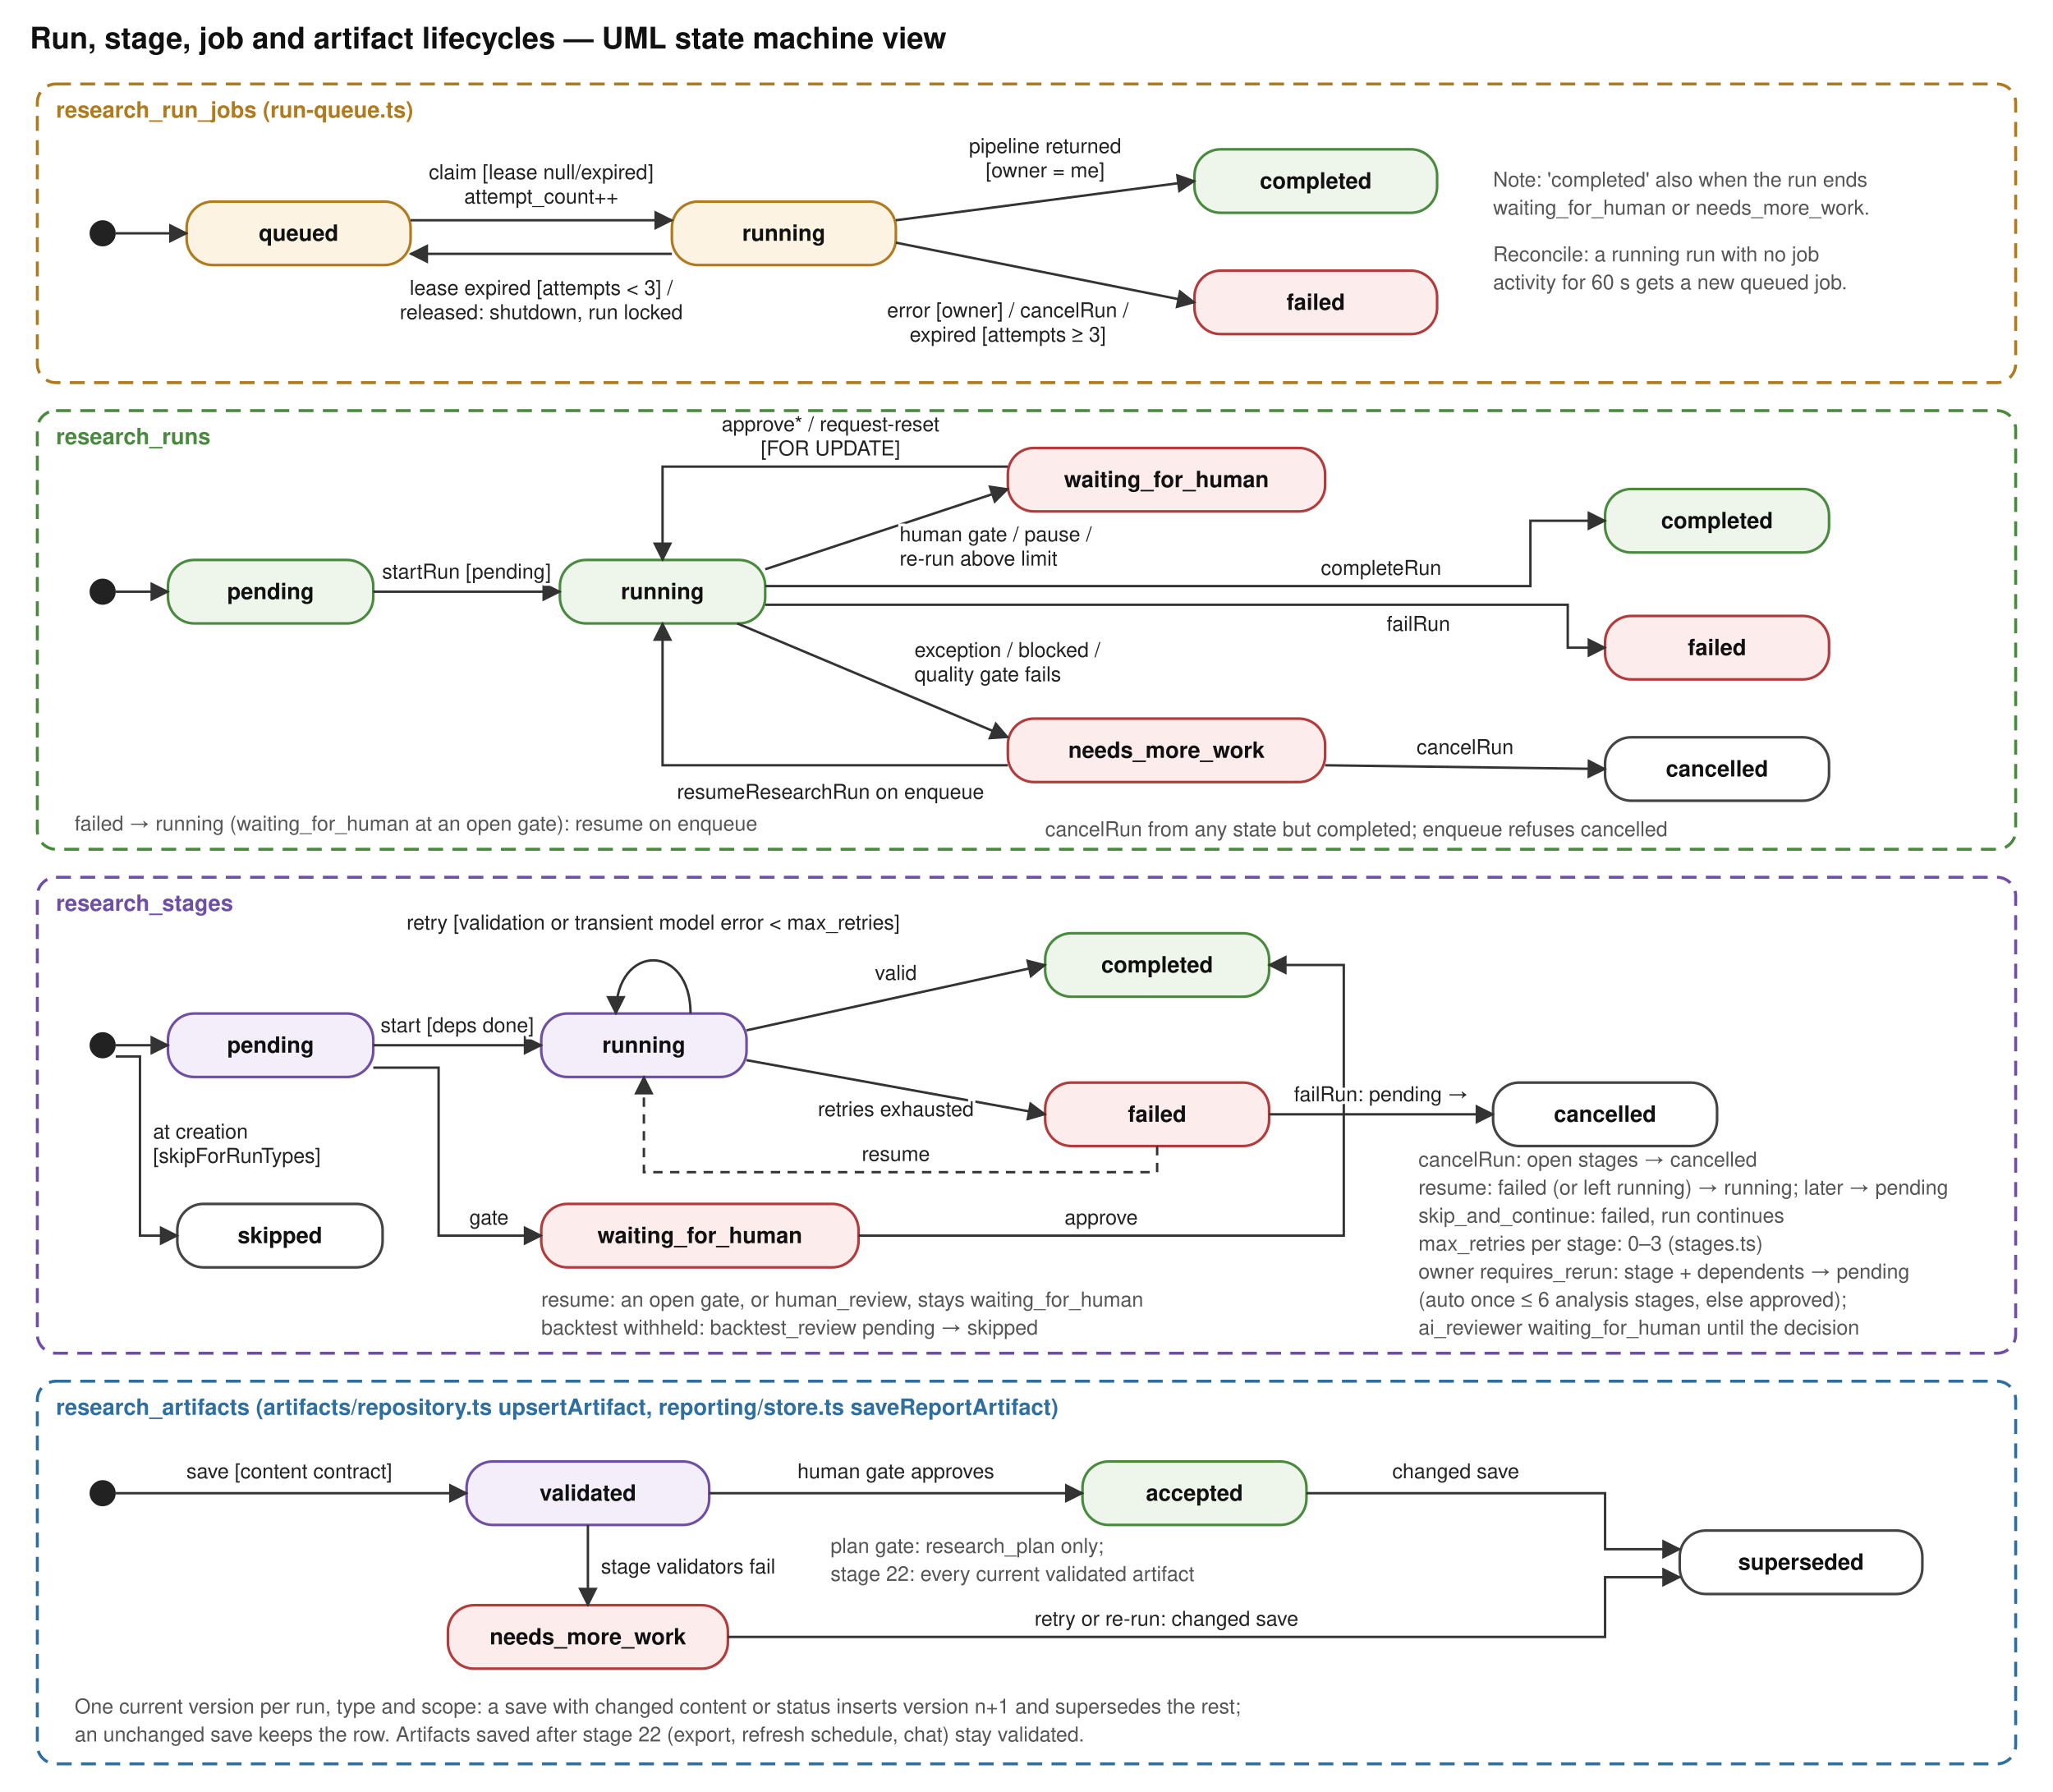
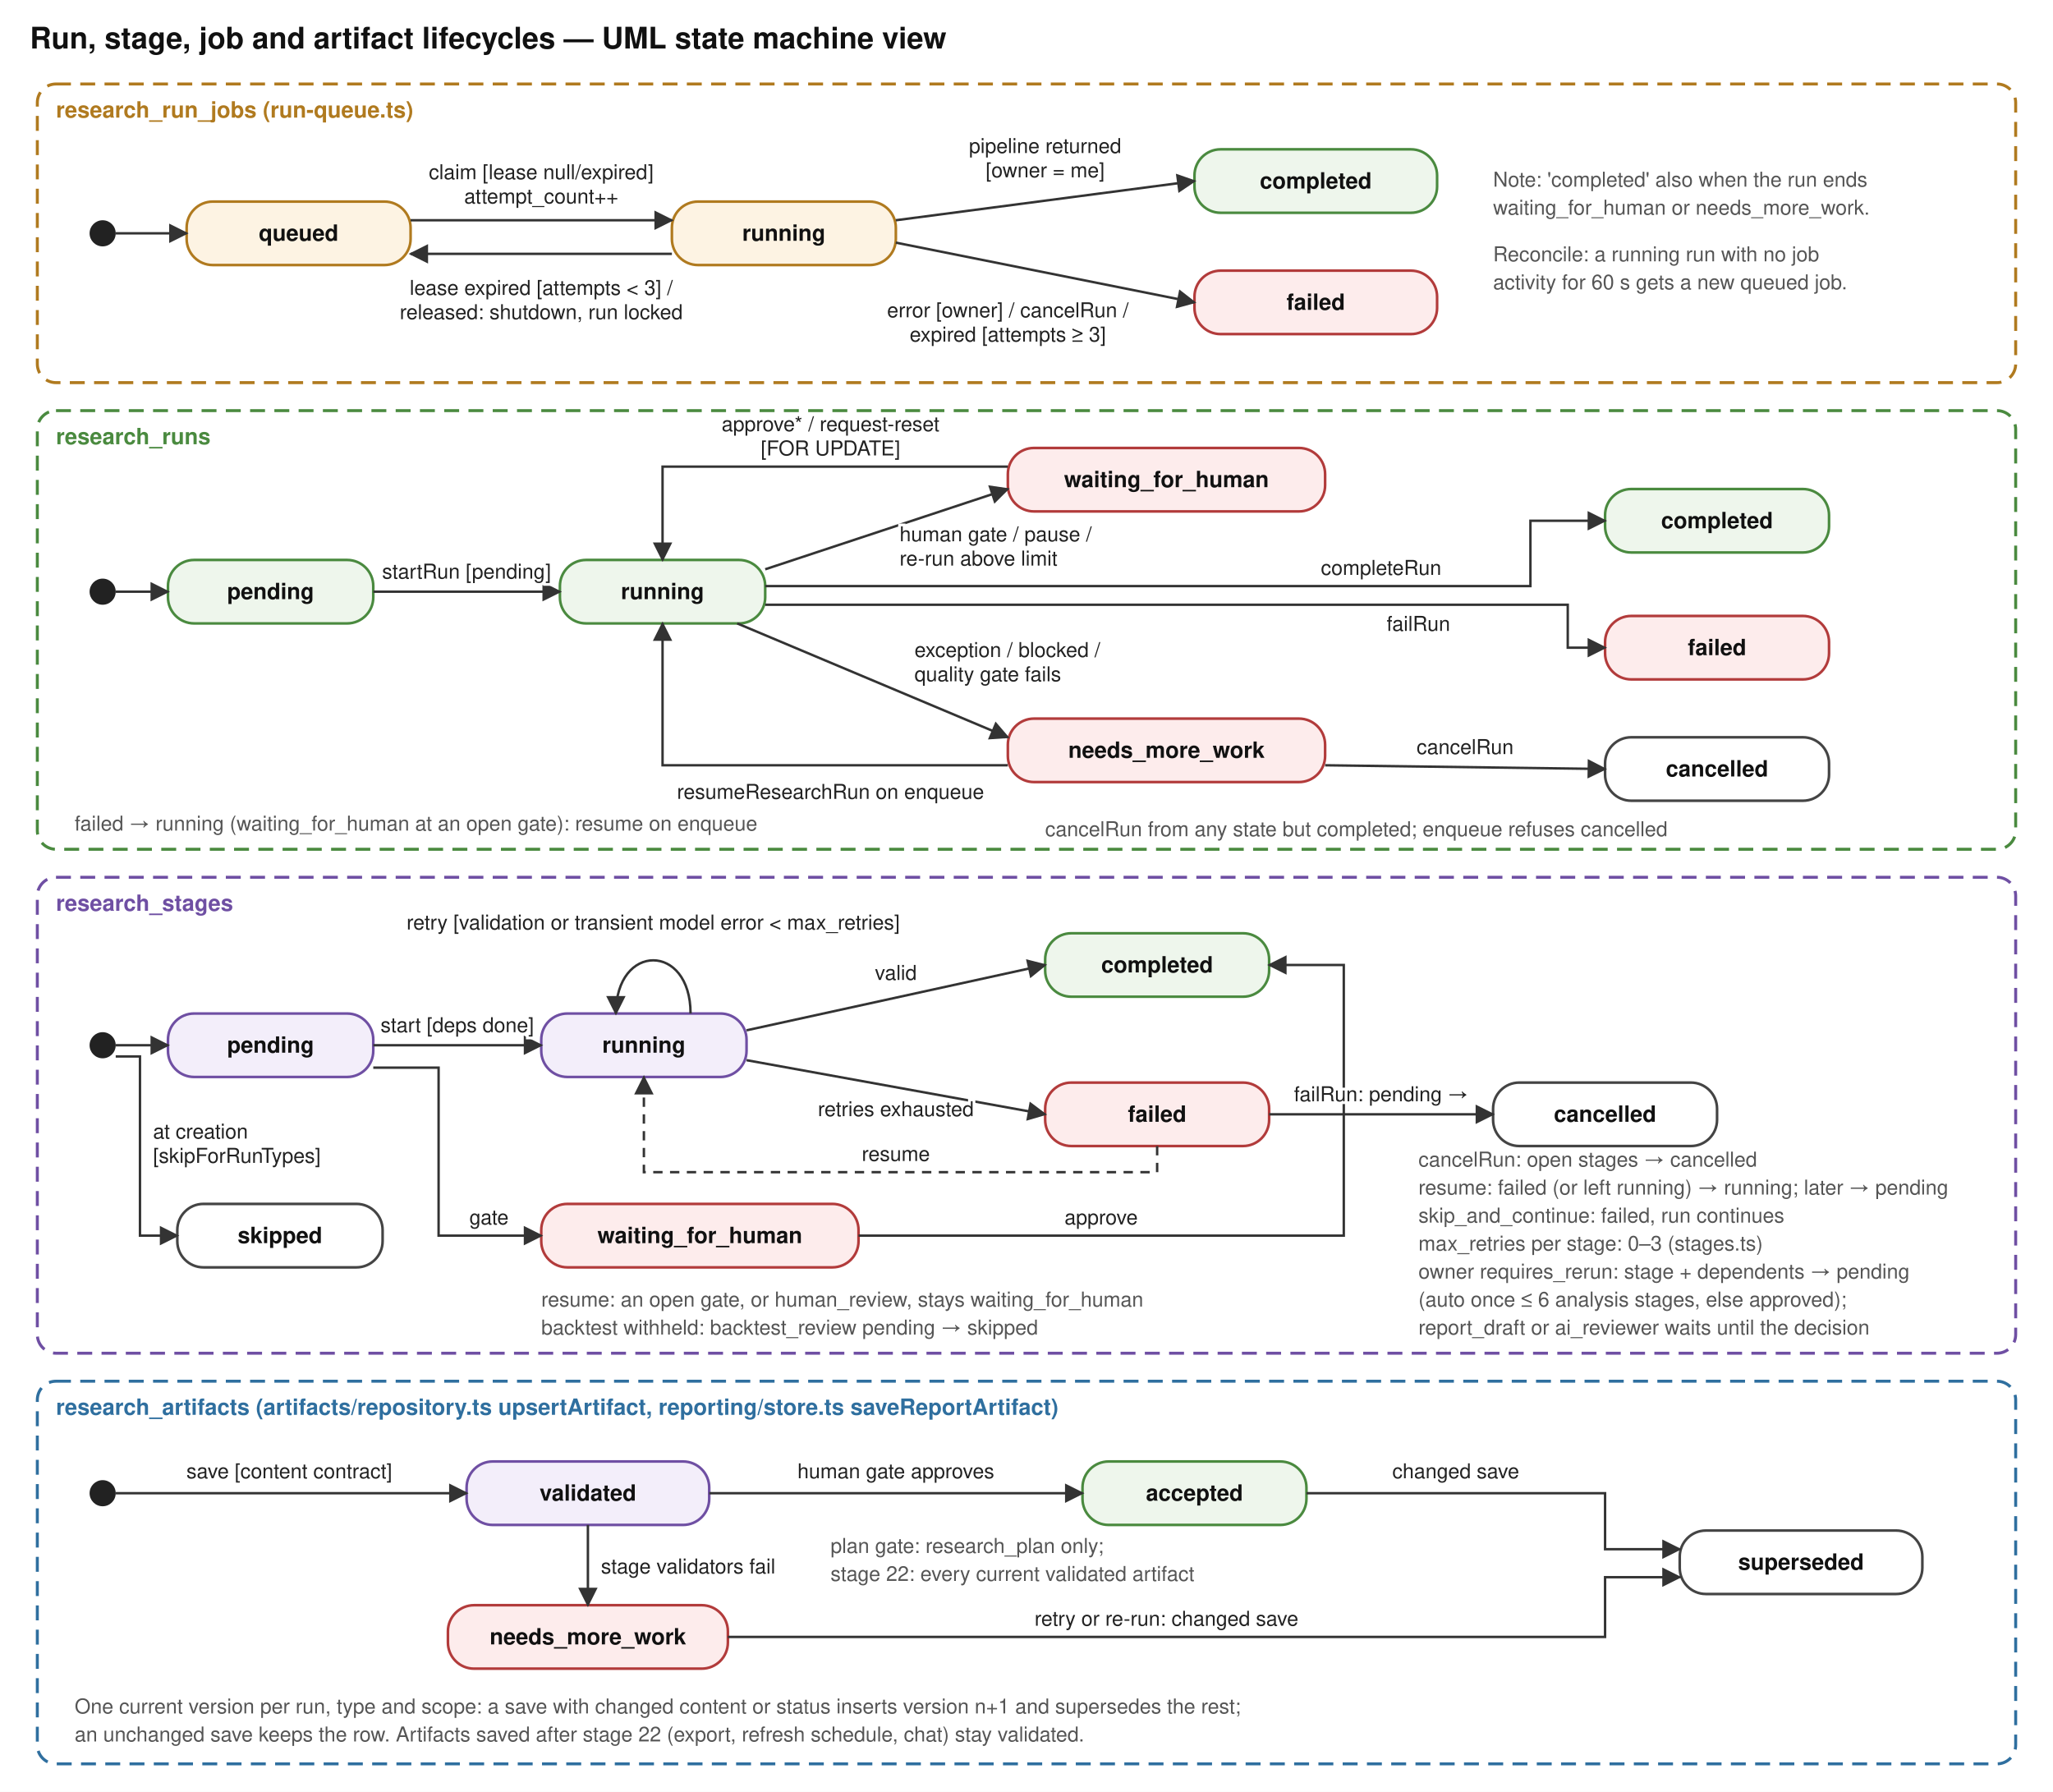
<svg xmlns="http://www.w3.org/2000/svg" viewBox="0 0 1100 960" width="1100" height="960" role="img" aria-labelledby="t d" font-family="Helvetica, Arial, sans-serif" font-size="13">
  <defs>
    <marker id="a" viewBox="0 0 10 10" refX="9" refY="5" markerWidth="8" markerHeight="8" orient="auto-start-reverse">
      <path d="M0,0 L10,5 L0,10 z" fill="#333" />
    </marker>
    <marker id="o" viewBox="0 0 10 10" refX="9" refY="5" markerWidth="9" markerHeight="9" orient="auto-start-reverse">
      <path d="M0,0 L10,5 L0,10" fill="none" stroke="#333" />
    </marker>
  </defs>
  <rect x="0" y="0" width="1100" height="960" fill="#ffffff" />
  <text x="16" y="26" font-size="16" font-weight="bold" fill="#111">Run, stage, job and artifact lifecycles — UML state machine view</text>
  <rect x="20" y="45" width="1060" height="160" rx="10" fill="none" stroke="#b07a1f" stroke-width="1.6" stroke-dasharray="8 5" />
  <text x="30" y="63" font-size="12" font-weight="bold" text-anchor="start" fill="#b07a1f">research_run_jobs (run-queue.ts)</text>
  <circle cx="55" cy="125" r="7" fill="#222" />
  <rect x="100" y="108" width="120" height="34" rx="14" fill="#fdf3e3" stroke="#b07a1f" stroke-width="1.4" />
  <text x="160.0" y="129.0" font-size="12" font-weight="bold" text-anchor="middle" fill="#111">queued</text>
  <rect x="360" y="108" width="120" height="34" rx="14" fill="#fdf3e3" stroke="#b07a1f" stroke-width="1.4" />
  <text x="420.0" y="129.0" font-size="12" font-weight="bold" text-anchor="middle" fill="#111">running</text>
  <rect x="640" y="80" width="130" height="34" rx="14" fill="#eef6ec" stroke="#4a8a3f" stroke-width="1.4" />
  <text x="705.0" y="101.0" font-size="12" font-weight="bold" text-anchor="middle" fill="#111">completed</text>
  <rect x="640" y="145" width="130" height="34" rx="14" fill="#fdecec" stroke="#b23b3b" stroke-width="1.4" />
  <text x="705.0" y="166.0" font-size="12" font-weight="bold" text-anchor="middle" fill="#111">failed</text>
  <path d="M62,125 L100,125" fill="none" stroke="#333" stroke-width="1.3" marker-end="url(#a)" />
  <path d="M220,118 L360,118" fill="none" stroke="#333" stroke-width="1.3" marker-end="url(#a)" />
  <text x="290" y="96" font-size="11" text-anchor="middle" fill="#222" stroke="#ffffff" stroke-width="3" paint-order="stroke">claim [lease null/expired]</text>
  <text x="290" y="109" font-size="11" text-anchor="middle" fill="#222" stroke="#ffffff" stroke-width="3" paint-order="stroke">attempt_count++</text>
  <path d="M360,136 L220,136" fill="none" stroke="#333" stroke-width="1.3" marker-end="url(#a)" />
  <text x="290" y="158" font-size="11" text-anchor="middle" fill="#222" stroke="#ffffff" stroke-width="3" paint-order="stroke">lease expired [attempts &lt; 3] /</text>
  <text x="290" y="171" font-size="11" text-anchor="middle" fill="#222" stroke="#ffffff" stroke-width="3" paint-order="stroke">released: shutdown, run locked</text>
  <path d="M480,118 L640,97" fill="none" stroke="#333" stroke-width="1.3" marker-end="url(#a)" />
  <text x="560" y="82" font-size="11" text-anchor="middle" fill="#222" stroke="#ffffff" stroke-width="3" paint-order="stroke">pipeline returned</text>
  <text x="560" y="95" font-size="11" text-anchor="middle" fill="#222" stroke="#ffffff" stroke-width="3" paint-order="stroke">[owner = me]</text>
  <path d="M480,130 L640,162" fill="none" stroke="#333" stroke-width="1.3" marker-end="url(#a)" />
  <text x="540" y="170" font-size="11" text-anchor="middle" fill="#222" stroke="#ffffff" stroke-width="3" paint-order="stroke">error [owner] / cancelRun /</text>
  <text x="540" y="183" font-size="11" text-anchor="middle" fill="#222" stroke="#ffffff" stroke-width="3" paint-order="stroke">expired [attempts ≥ 3]</text>
  <text x="800" y="100" font-size="11" font-weight="normal" text-anchor="start" fill="#555">Note: 'completed' also when the run ends</text>
  <text x="800" y="115" font-size="11" font-weight="normal" text-anchor="start" fill="#555">waiting_for_human or needs_more_work.</text>
  <text x="800" y="140" font-size="11" font-weight="normal" text-anchor="start" fill="#555">Reconcile: a running run with no job</text>
  <text x="800" y="155" font-size="11" font-weight="normal" text-anchor="start" fill="#555">activity for 60 s gets a new queued job.</text>
  <rect x="20" y="220" width="1060" height="235" rx="10" fill="none" stroke="#4a8a3f" stroke-width="1.6" stroke-dasharray="8 5" />
  <text x="30" y="238" font-size="12" font-weight="bold" text-anchor="start" fill="#4a8a3f">research_runs</text>
  <circle cx="55" cy="317" r="7" fill="#222" />
  <rect x="90" y="300" width="110" height="34" rx="14" fill="#eef6ec" stroke="#4a8a3f" stroke-width="1.4" />
  <text x="145.0" y="321.0" font-size="12" font-weight="bold" text-anchor="middle" fill="#111">pending</text>
  <rect x="300" y="300" width="110" height="34" rx="14" fill="#eef6ec" stroke="#4a8a3f" stroke-width="1.4" />
  <text x="355.0" y="321.0" font-size="12" font-weight="bold" text-anchor="middle" fill="#111">running</text>
  <rect x="540" y="240" width="170" height="34" rx="14" fill="#fdecec" stroke="#b23b3b" stroke-width="1.4" />
  <text x="625.0" y="261.0" font-size="12" font-weight="bold" text-anchor="middle" fill="#111">waiting_for_human</text>
  <rect x="540" y="385" width="170" height="34" rx="14" fill="#fdecec" stroke="#b23b3b" stroke-width="1.4" />
  <text x="625.0" y="406.0" font-size="12" font-weight="bold" text-anchor="middle" fill="#111">needs_more_work</text>
  <rect x="860" y="262" width="120" height="34" rx="14" fill="#eef6ec" stroke="#4a8a3f" stroke-width="1.4" />
  <text x="920.0" y="283.0" font-size="12" font-weight="bold" text-anchor="middle" fill="#111">completed</text>
  <rect x="860" y="330" width="120" height="34" rx="14" fill="#fdecec" stroke="#b23b3b" stroke-width="1.4" />
  <text x="920.0" y="351.0" font-size="12" font-weight="bold" text-anchor="middle" fill="#111">failed</text>
  <rect x="860" y="395" width="120" height="34" rx="14" fill="#ffffff" stroke="#444444" stroke-width="1.4" />
  <text x="920.0" y="416.0" font-size="12" font-weight="bold" text-anchor="middle" fill="#111">cancelled</text>
  <path d="M62,317 L90,317" fill="none" stroke="#333" stroke-width="1.3" marker-end="url(#a)" />
  <path d="M200,317 L300,317" fill="none" stroke="#333" stroke-width="1.3" marker-end="url(#a)" />
  <text x="250" y="310" font-size="11" text-anchor="middle" fill="#222" stroke="#ffffff" stroke-width="3" paint-order="stroke">startRun [pending]</text>
  <path d="M410,305 L540,262" fill="none" stroke="#333" stroke-width="1.3" marker-end="url(#a)" />
  <text x="482" y="290" font-size="11" text-anchor="start" fill="#222" stroke="#ffffff" stroke-width="3" paint-order="stroke">human gate / pause /</text>
  <text x="482" y="303" font-size="11" text-anchor="start" fill="#222" stroke="#ffffff" stroke-width="3" paint-order="stroke">re-run above limit</text>
  <path d="M540,250 L355,250 L355,300" fill="none" stroke="#333" stroke-width="1.3" marker-end="url(#a)" />
  <text x="445" y="231" font-size="11" text-anchor="middle" fill="#222" stroke="#ffffff" stroke-width="3" paint-order="stroke">approve* / request-reset</text>
  <text x="445" y="244" font-size="11" text-anchor="middle" fill="#222" stroke="#ffffff" stroke-width="3" paint-order="stroke">[FOR UPDATE]</text>
  <path d="M395,334 L540,395" fill="none" stroke="#333" stroke-width="1.3" marker-end="url(#a)" />
  <text x="490" y="352" font-size="11" text-anchor="start" fill="#222" stroke="#ffffff" stroke-width="3" paint-order="stroke">exception / blocked /</text>
  <text x="490" y="365" font-size="11" text-anchor="start" fill="#222" stroke="#ffffff" stroke-width="3" paint-order="stroke">quality gate fails</text>
  <path d="M540,410 L355,410 L355,334" fill="none" stroke="#333" stroke-width="1.3" marker-end="url(#a)" />
  <text x="445" y="428" font-size="11" text-anchor="middle" fill="#222" stroke="#ffffff" stroke-width="3" paint-order="stroke">resumeResearchRun on enqueue</text>
  <path d="M410,314 L820,314 L820,279 L860,279" fill="none" stroke="#333" stroke-width="1.3" marker-end="url(#a)" />
  <text x="740" y="308" font-size="11" text-anchor="middle" fill="#222" stroke="#ffffff" stroke-width="3" paint-order="stroke">completeRun</text>
  <path d="M410,324 L840,324 L840,347 L860,347" fill="none" stroke="#333" stroke-width="1.3" marker-end="url(#a)" />
  <text x="760" y="338" font-size="11" text-anchor="middle" fill="#222" stroke="#ffffff" stroke-width="3" paint-order="stroke">failRun</text>
  <text x="40" y="445" font-size="11" font-weight="normal" text-anchor="start" fill="#555">failed → running (waiting_for_human at an open gate): resume on enqueue</text>
  <path d="M710,410 L860,412" fill="none" stroke="#333" stroke-width="1.3" marker-end="url(#a)" />
  <text x="785" y="404" font-size="11" text-anchor="middle" fill="#222" stroke="#ffffff" stroke-width="3" paint-order="stroke">cancelRun</text>
  <text x="560" y="448" font-size="11" font-weight="normal" text-anchor="start" fill="#555">cancelRun from any state but completed; enqueue refuses cancelled</text>
  <rect x="20" y="470" width="1060" height="255" rx="10" fill="none" stroke="#6f4fa3" stroke-width="1.6" stroke-dasharray="8 5" />
  <text x="30" y="488" font-size="12" font-weight="bold" text-anchor="start" fill="#6f4fa3">research_stages</text>
  <circle cx="55" cy="560" r="7" fill="#222" />
  <rect x="90" y="543" width="110" height="34" rx="14" fill="#f3eefa" stroke="#6f4fa3" stroke-width="1.4" />
  <text x="145.0" y="564.0" font-size="12" font-weight="bold" text-anchor="middle" fill="#111">pending</text>
  <rect x="290" y="543" width="110" height="34" rx="14" fill="#f3eefa" stroke="#6f4fa3" stroke-width="1.4" />
  <text x="345.0" y="564.0" font-size="12" font-weight="bold" text-anchor="middle" fill="#111">running</text>
  <rect x="290" y="645" width="170" height="34" rx="14" fill="#fdecec" stroke="#b23b3b" stroke-width="1.4" />
  <text x="375.0" y="666.0" font-size="12" font-weight="bold" text-anchor="middle" fill="#111">waiting_for_human</text>
  <rect x="560" y="500" width="120" height="34" rx="14" fill="#eef6ec" stroke="#4a8a3f" stroke-width="1.4" />
  <text x="620.0" y="521.0" font-size="12" font-weight="bold" text-anchor="middle" fill="#111">completed</text>
  <rect x="560" y="580" width="120" height="34" rx="14" fill="#fdecec" stroke="#b23b3b" stroke-width="1.4" />
  <text x="620.0" y="601.0" font-size="12" font-weight="bold" text-anchor="middle" fill="#111">failed</text>
  <rect x="95" y="645" width="110" height="34" rx="14" fill="#ffffff" stroke="#444444" stroke-width="1.4" />
  <text x="150.0" y="666.0" font-size="12" font-weight="bold" text-anchor="middle" fill="#111">skipped</text>
  <rect x="800" y="580" width="120" height="34" rx="14" fill="#ffffff" stroke="#444444" stroke-width="1.4" />
  <text x="860.0" y="601.0" font-size="12" font-weight="bold" text-anchor="middle" fill="#111">cancelled</text>
  <path d="M62,560 L90,560" fill="none" stroke="#333" stroke-width="1.3" marker-end="url(#a)" />
  <path d="M200,560 L290,560" fill="none" stroke="#333" stroke-width="1.3" marker-end="url(#a)" />
  <text x="245" y="553" font-size="11" text-anchor="middle" fill="#222" stroke="#ffffff" stroke-width="3" paint-order="stroke">start [deps done]</text>
  <path d="M62,566 L75,566 L75,662 L95,662" fill="none" stroke="#333" stroke-width="1.3" marker-end="url(#a)" />
  <text x="82" y="610" font-size="11" font-weight="normal" text-anchor="start" fill="#222">at creation</text>
  <text x="82" y="623" font-size="11" font-weight="normal" text-anchor="start" fill="#222">[skipForRunTypes]</text>
  <path d="M200,572 L235,572 L235,662 L290,662" fill="none" stroke="#333" stroke-width="1.3" marker-end="url(#a)" />
  <text x="262" y="656" font-size="11" text-anchor="middle" fill="#222" stroke="#ffffff" stroke-width="3" paint-order="stroke">gate</text>
  <path d="M400,552 L560,517" fill="none" stroke="#333" stroke-width="1.3" marker-end="url(#a)" />
  <text x="480" y="525" font-size="11" text-anchor="middle" fill="#222" stroke="#ffffff" stroke-width="3" paint-order="stroke">valid</text>
  <path d="M460,662 L720,662 L720,517 L680,517" fill="none" stroke="#333" stroke-width="1.3" marker-end="url(#a)" />
  <text x="590" y="656" font-size="11" text-anchor="middle" fill="#222" stroke="#ffffff" stroke-width="3" paint-order="stroke">approve</text>
  <path d="M400,568 L560,597" fill="none" stroke="#333" stroke-width="1.3" marker-end="url(#a)" />
  <text x="480" y="598" font-size="11" text-anchor="middle" fill="#222" stroke="#ffffff" stroke-width="3" paint-order="stroke">retries exhausted</text>
  <path d="M370,543 C370,505 330,505 330,543" fill="none" stroke="#333" stroke-width="1.3" marker-end="url(#a)" />
  <text x="350" y="498" font-size="11" font-weight="normal" text-anchor="middle" fill="#222">retry [validation or transient model error &lt; max_retries]</text>
  <path d="M680,597 L800,597" fill="none" stroke="#333" stroke-width="1.3" marker-end="url(#a)" />
  <text x="740" y="590" font-size="11" text-anchor="middle" fill="#222" stroke="#ffffff" stroke-width="3" paint-order="stroke">failRun: pending →</text>
  <path d="M620,614 L620,628 L345,628 L345,577" fill="none" stroke="#333" stroke-width="1.3" stroke-dasharray="5 4" marker-end="url(#a)" />
  <text x="480" y="622" font-size="11" text-anchor="middle" fill="#222" stroke="#ffffff" stroke-width="3" paint-order="stroke">resume</text>
  <text x="760" y="625" font-size="11" font-weight="normal" text-anchor="start" fill="#555">cancelRun: open stages → cancelled</text>
  <text x="760" y="640" font-size="11" font-weight="normal" text-anchor="start" fill="#555">resume: failed (or left running) → running; later → pending</text>
  <text x="290" y="700" font-size="11" font-weight="normal" text-anchor="start" fill="#555">resume: an open gate, or human_review, stays waiting_for_human</text>
  <text x="290" y="715" font-size="11" font-weight="normal" text-anchor="start" fill="#555">backtest withheld: backtest_review pending → skipped</text>
  <text x="760" y="655" font-size="11" font-weight="normal" text-anchor="start" fill="#555">skip_and_continue: failed, run continues</text>
  <text x="760" y="670" font-size="11" font-weight="normal" text-anchor="start" fill="#555">max_retries per stage: 0–3 (stages.ts)</text>
  <text x="760" y="685" font-size="11" font-weight="normal" text-anchor="start" fill="#555">owner requires_rerun: stage + dependents → pending</text>
  <text x="760" y="700" font-size="11" font-weight="normal" text-anchor="start" fill="#555">(auto once ≤ 6 analysis stages, else approved);</text>
-   <text x="760" y="715" font-size="11" font-weight="normal" text-anchor="start" fill="#555">ai_reviewer waiting_for_human until the decision</text>
+   <text x="760" y="715" font-size="11" font-weight="normal" text-anchor="start" fill="#555">report_draft or ai_reviewer waits until the decision</text>
  <rect x="20" y="740" width="1060" height="205" rx="10" fill="none" stroke="#2f6f9f" stroke-width="1.6" stroke-dasharray="8 5" />
  <text x="30" y="758" font-size="12" font-weight="bold" text-anchor="start" fill="#2f6f9f">research_artifacts (artifacts/repository.ts upsertArtifact, reporting/store.ts saveReportArtifact)</text>
  <circle cx="55" cy="800" r="7" fill="#222" />
  <rect x="250" y="783" width="130" height="34" rx="14" fill="#f3eefa" stroke="#6f4fa3" stroke-width="1.4" />
  <text x="315.0" y="804.0" font-size="12" font-weight="bold" text-anchor="middle" fill="#111">validated</text>
  <rect x="240" y="860" width="150" height="34" rx="14" fill="#fdecec" stroke="#b23b3b" stroke-width="1.4" />
  <text x="315.0" y="881.0" font-size="12" font-weight="bold" text-anchor="middle" fill="#111">needs_more_work</text>
  <rect x="580" y="783" width="120" height="34" rx="14" fill="#eef6ec" stroke="#4a8a3f" stroke-width="1.4" />
  <text x="640.0" y="804.0" font-size="12" font-weight="bold" text-anchor="middle" fill="#111">accepted</text>
  <rect x="900" y="820" width="130" height="34" rx="14" fill="#ffffff" stroke="#444444" stroke-width="1.4" />
  <text x="965.0" y="841.0" font-size="12" font-weight="bold" text-anchor="middle" fill="#111">superseded</text>
  <path d="M62,800 L250,800" fill="none" stroke="#333" stroke-width="1.3" marker-end="url(#a)" />
  <text x="155" y="792" font-size="11" text-anchor="middle" fill="#222" stroke="#ffffff" stroke-width="3" paint-order="stroke">save [content contract]</text>
  <path d="M315,817 L315,860" fill="none" stroke="#333" stroke-width="1.3" marker-end="url(#a)" />
  <text x="322" y="843" font-size="11" text-anchor="start" fill="#222" stroke="#ffffff" stroke-width="3" paint-order="stroke">stage validators fail</text>
  <path d="M380,800 L580,800" fill="none" stroke="#333" stroke-width="1.3" marker-end="url(#a)" />
  <text x="480" y="792" font-size="11" text-anchor="middle" fill="#222" stroke="#ffffff" stroke-width="3" paint-order="stroke">human gate approves</text>
  <path d="M700,800 L860,800 L860,830 L900,830" fill="none" stroke="#333" stroke-width="1.3" marker-end="url(#a)" />
  <text x="780" y="792" font-size="11" text-anchor="middle" fill="#222" stroke="#ffffff" stroke-width="3" paint-order="stroke">changed save</text>
  <path d="M390,877 L860,877 L860,845 L900,845" fill="none" stroke="#333" stroke-width="1.3" marker-end="url(#a)" />
  <text x="625" y="871" font-size="11" text-anchor="middle" fill="#222" stroke="#ffffff" stroke-width="3" paint-order="stroke">retry or re-run: changed save</text>
  <text x="445" y="832" font-size="11" font-weight="normal" text-anchor="start" fill="#555">plan gate: research_plan only;</text>
  <text x="445" y="847" font-size="11" font-weight="normal" text-anchor="start" fill="#555">stage 22: every current validated artifact</text>
  <text x="40" y="918" font-size="11" font-weight="normal" text-anchor="start" fill="#555">One current version per run, type and scope: a save with changed content or status inserts version n+1 and supersedes the rest;</text>
  <text x="40" y="933" font-size="11" font-weight="normal" text-anchor="start" fill="#555">an unchanged save keeps the row. Artifacts saved after stage 22 (export, refresh schedule, chat) stay validated.</text>
</svg>
